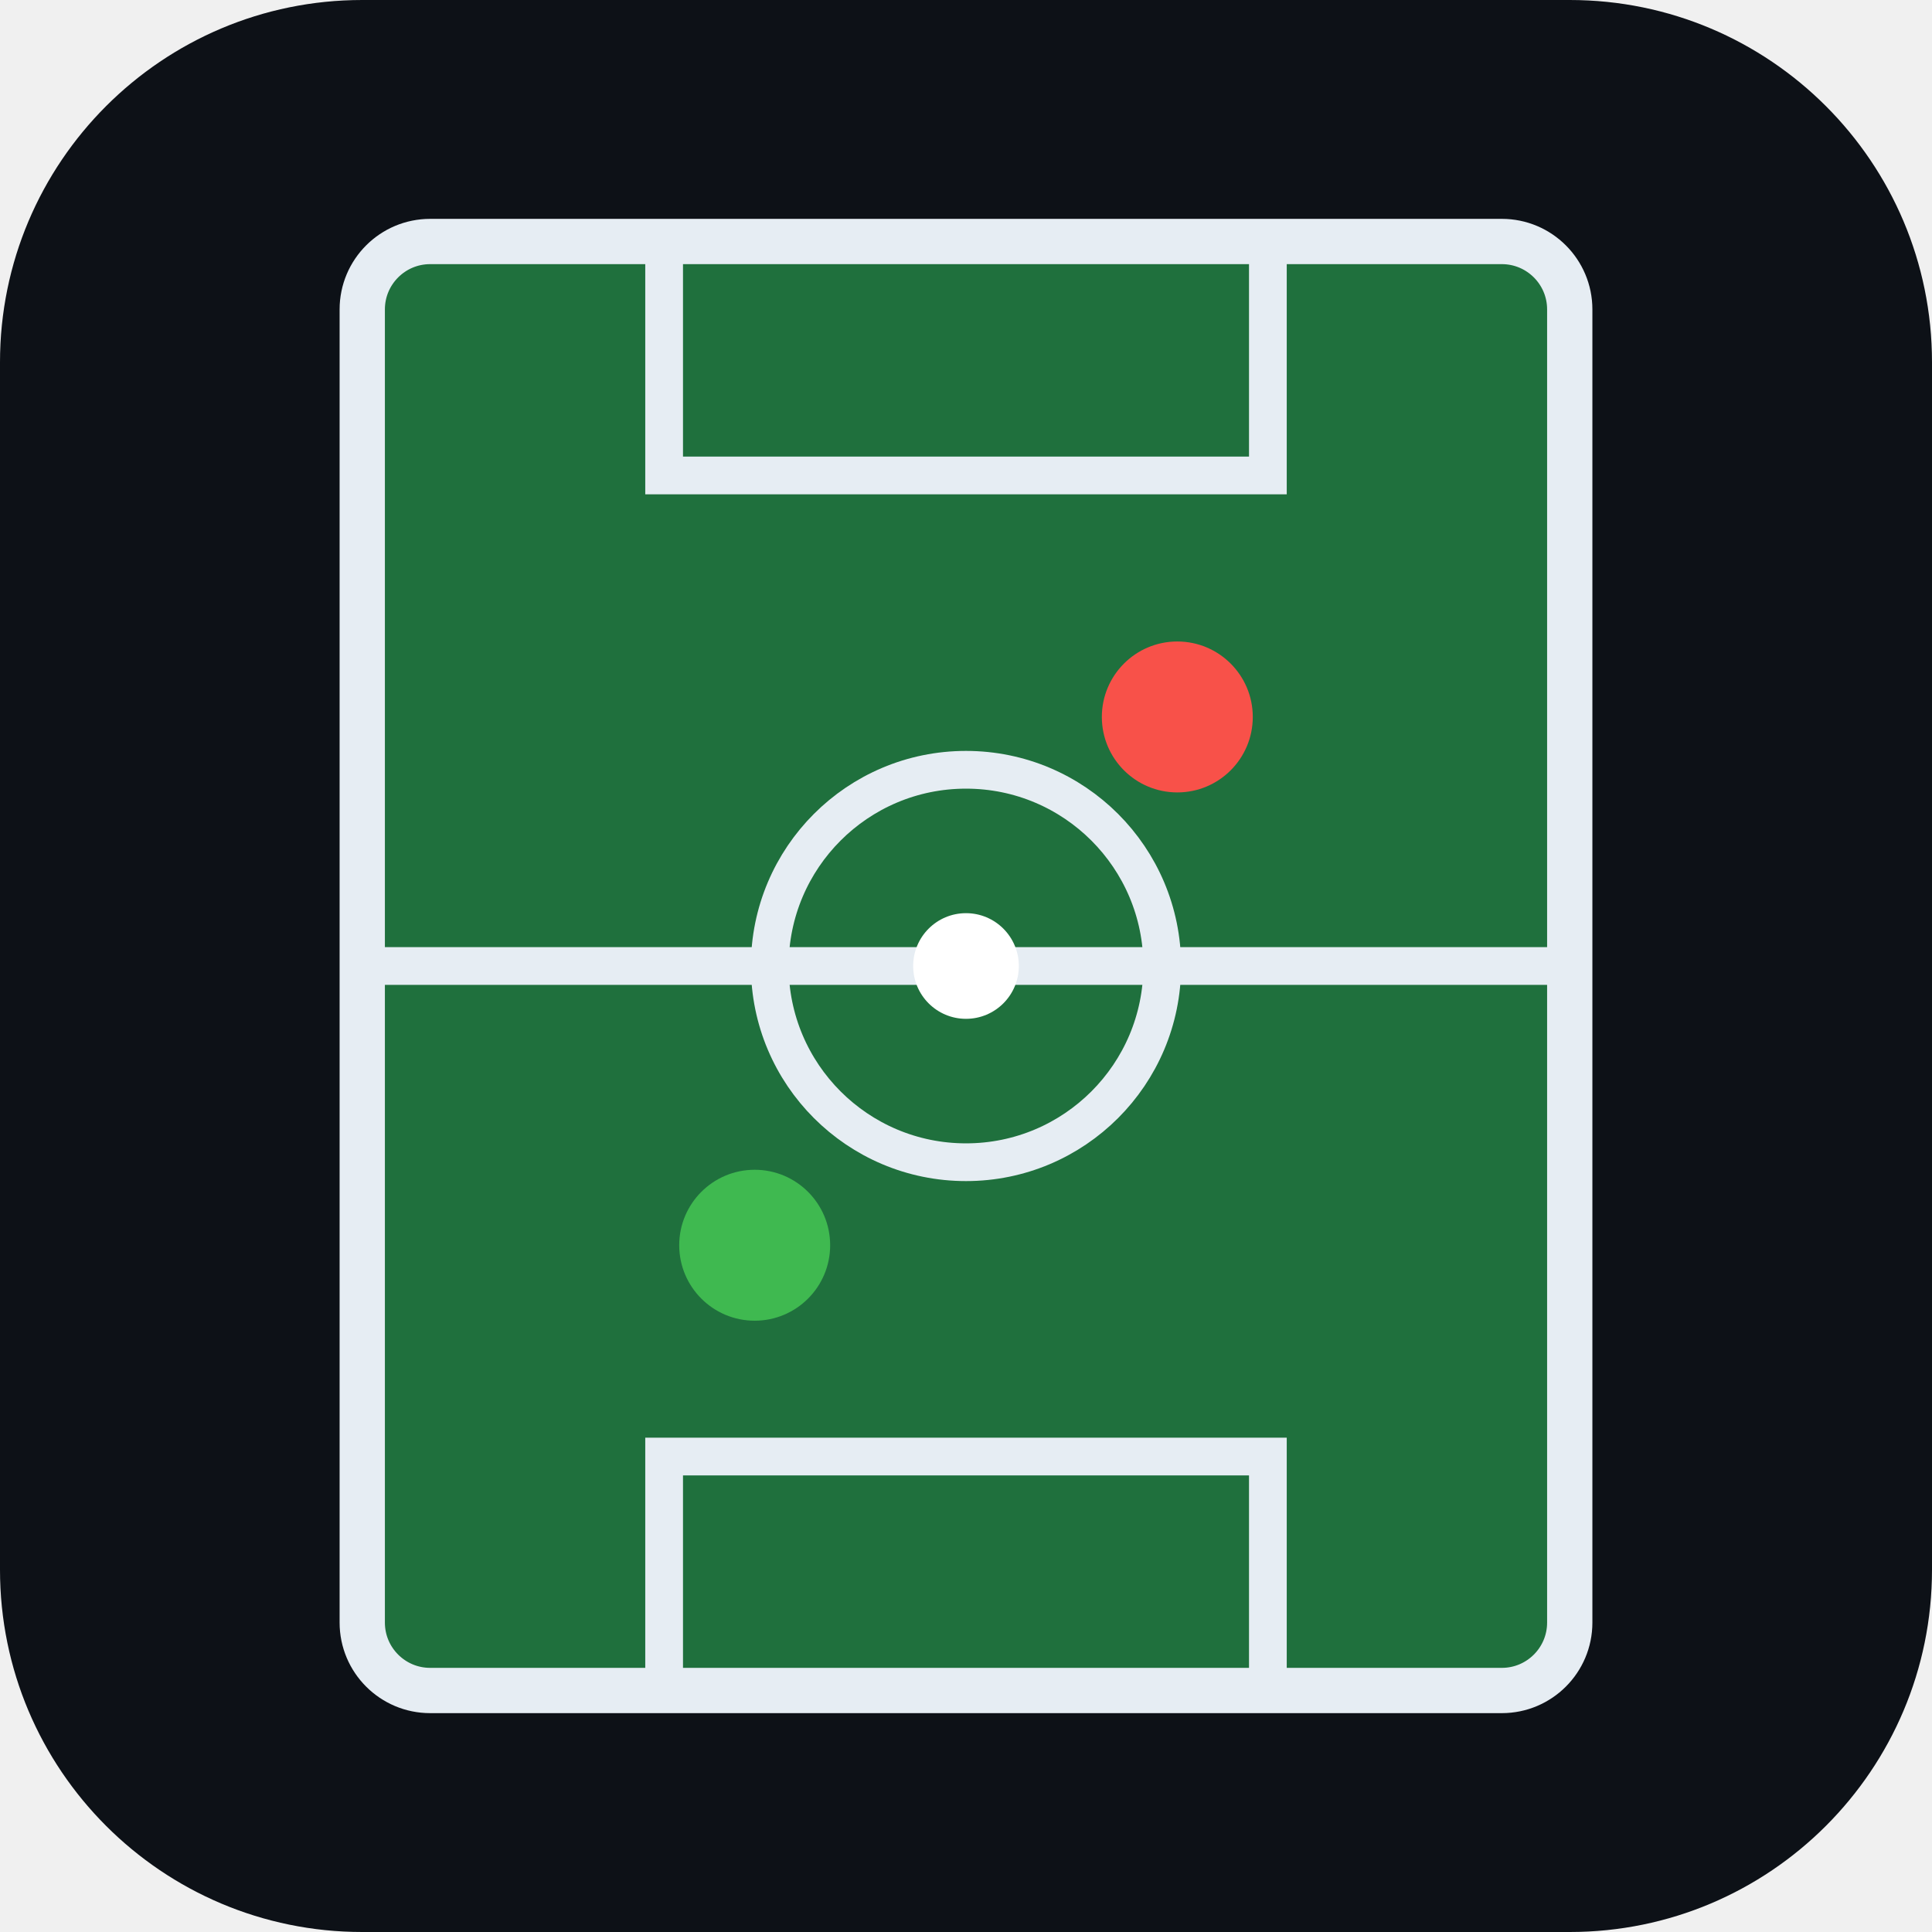
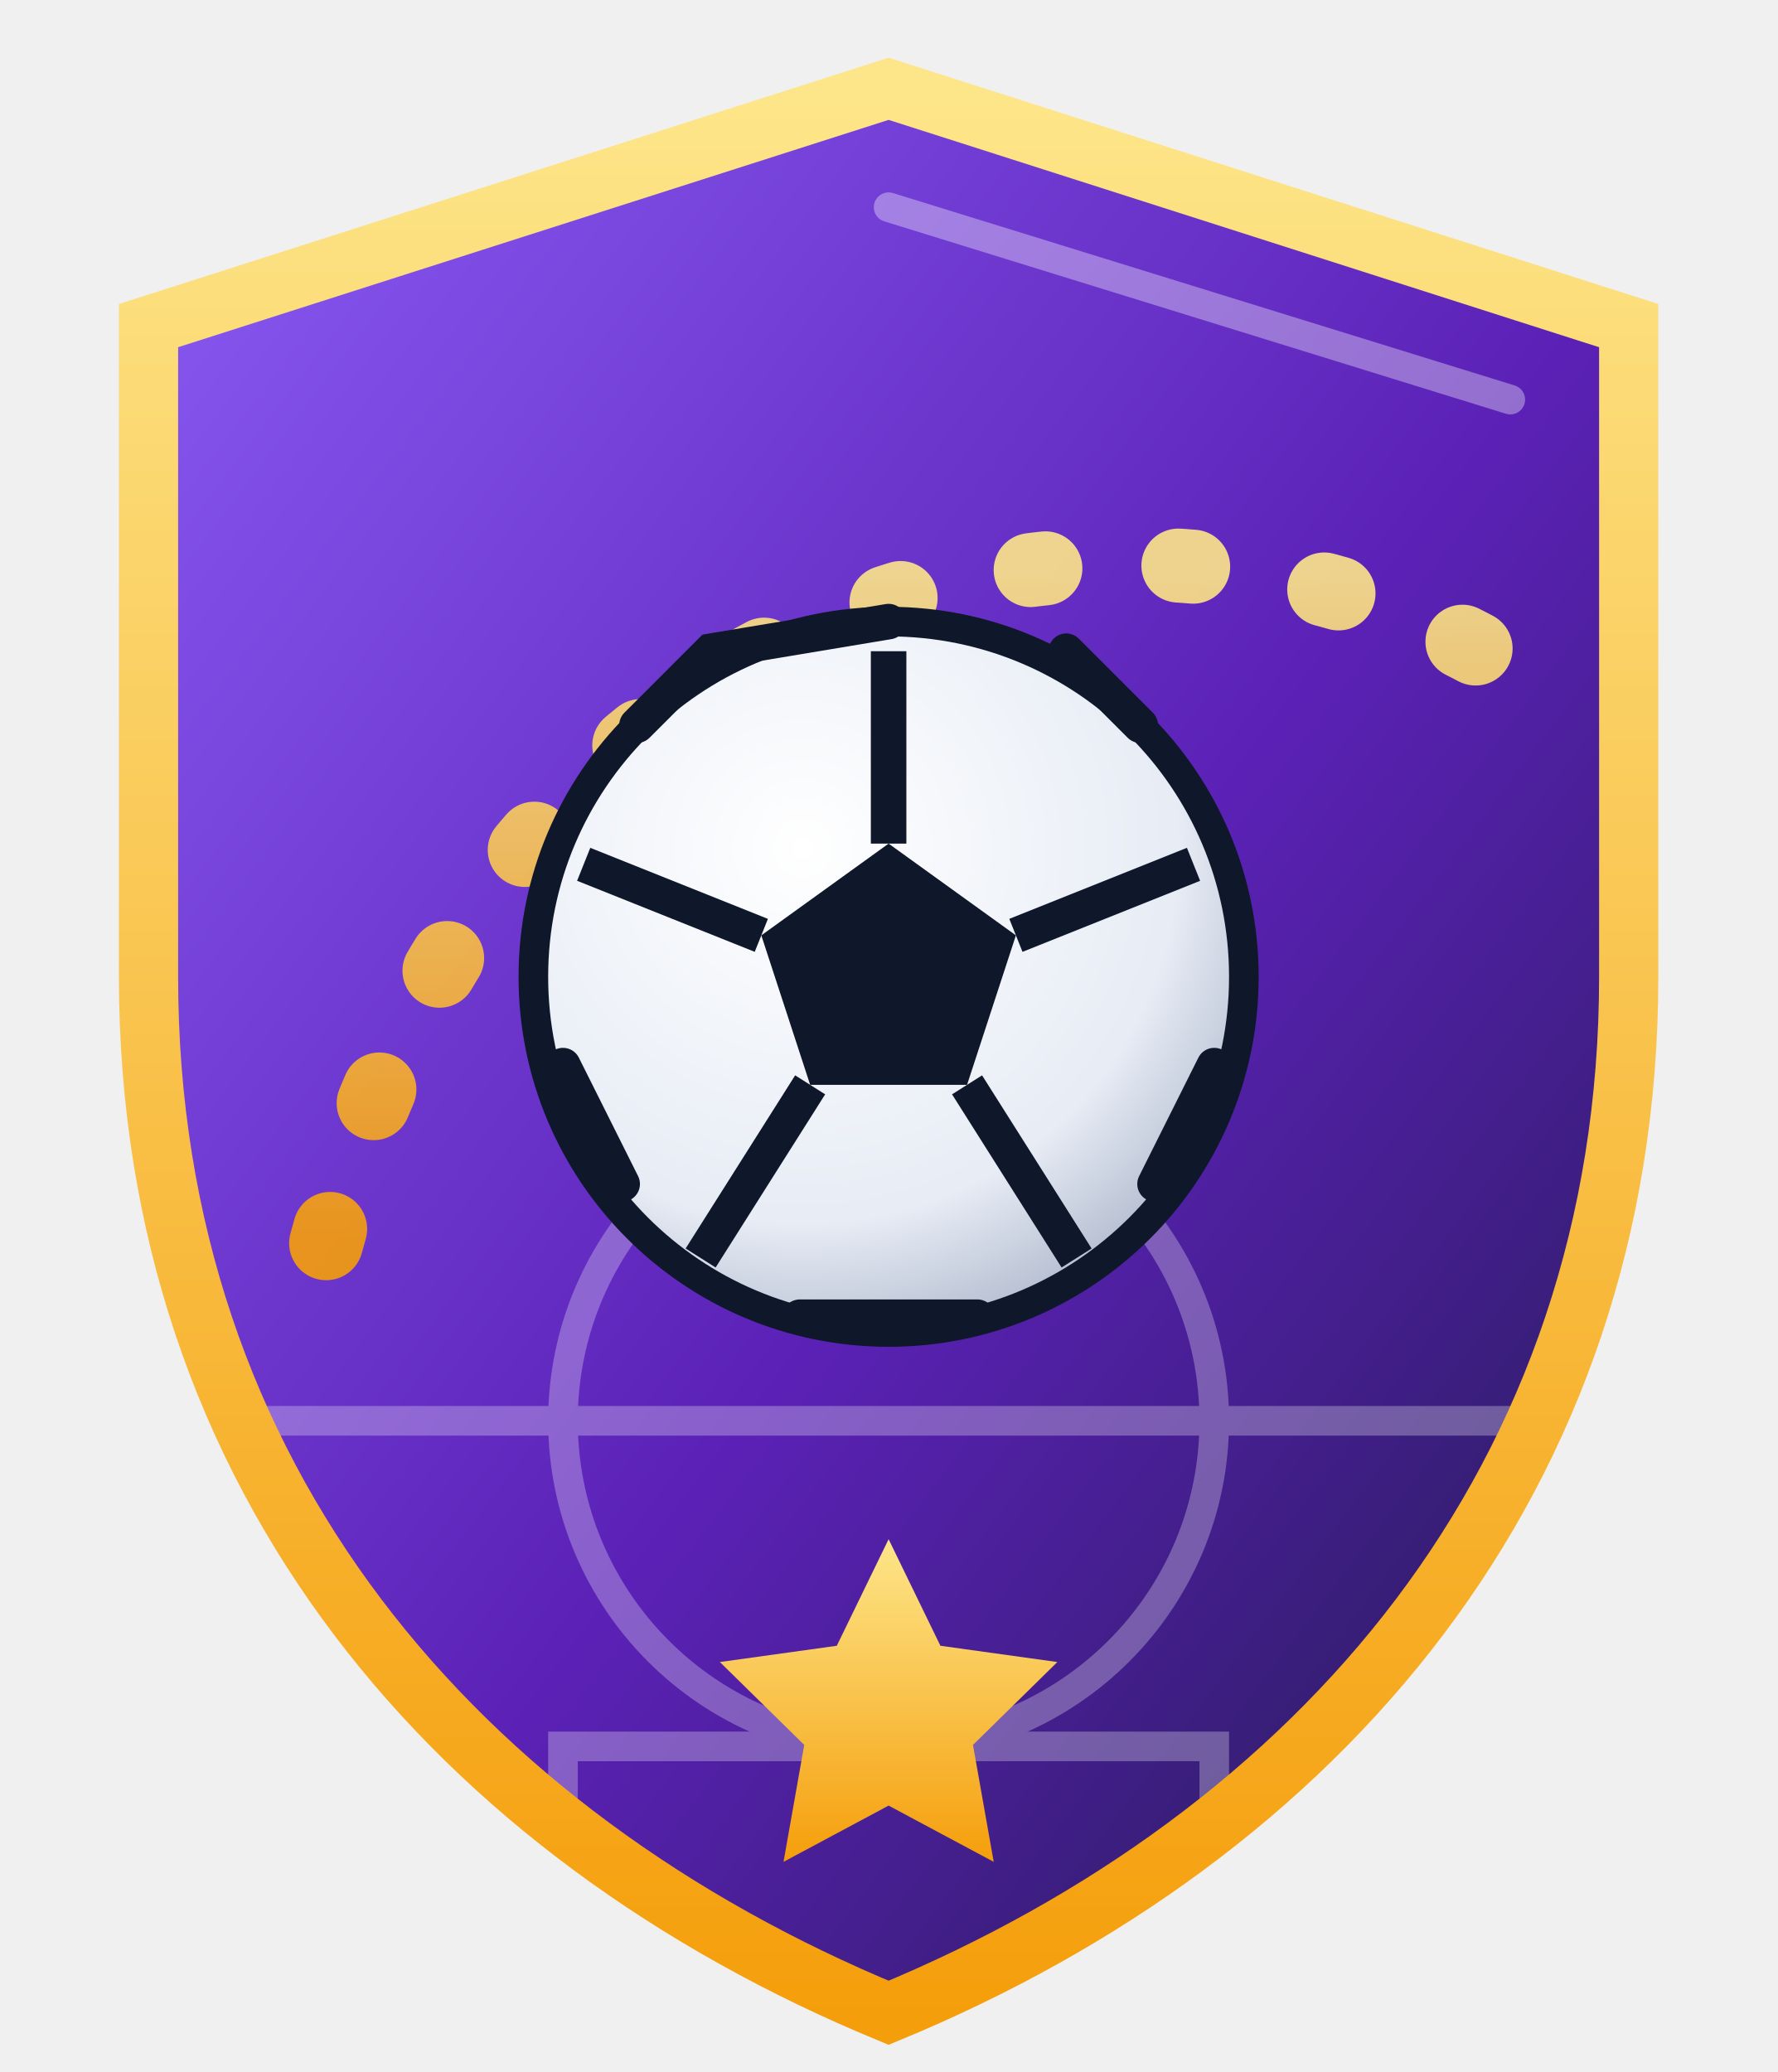
- <svg xmlns="http://www.w3.org/2000/svg" viewBox="0 0 512 512">
-   <rect width="512" height="512" rx="96" fill="#0d1117" />
-   <rect x="96" y="64" width="320" height="384" rx="18" fill="#1f703d" stroke="#e6edf3" stroke-width="12" />
-   <line x1="96" y1="256" x2="416" y2="256" stroke="#e6edf3" stroke-width="10" />
-   <circle cx="256" cy="256" r="52" fill="none" stroke="#e6edf3" stroke-width="10" />
-   <rect x="176" y="64" width="160" height="62" fill="none" stroke="#e6edf3" stroke-width="10" />
-   <rect x="176" y="386" width="160" height="62" fill="none" stroke="#e6edf3" stroke-width="10" />
-   <circle cx="200" cy="330" r="20" fill="#3fb950" />
-   <circle cx="312" cy="190" r="20" fill="#f85149" />
-   <circle cx="256" cy="256" r="14" fill="#fff" />
+ <svg xmlns="http://www.w3.org/2000/svg" class="logo-mark" viewBox="0 0 120 140" width="512" height="597" role="img" aria-label="Coach de Poche">
+   <defs>
+     <linearGradient id="lg1a" x1="0" y1="0" x2="1" y2="1">
+       <stop offset="0" stop-color="#8b5cf6" />
+       <stop offset=".55" stop-color="#5b21b6" />
+       <stop offset="1" stop-color="#1e1b4b" />
+     </linearGradient>
+     <linearGradient id="lg1b" x1="0" y1="0" x2="0" y2="1">
+       <stop offset="0" stop-color="#fde68a" />
+       <stop offset="1" stop-color="#f59e0b" />
+     </linearGradient>
+     <radialGradient id="lg1c" cx=".38" cy=".32" r=".75">
+       <stop offset="0" stop-color="#ffffff" />
+       <stop offset=".7" stop-color="#e7ecf5" />
+       <stop offset="1" stop-color="#aab4c8" />
+     </radialGradient>
+     <clipPath id="lg1k">
+       <path d="M60 6 110 22v44c0 34-21 58-50 70C31 124 10 100 10 66V22z" />
+     </clipPath>
+   </defs>
+   <path d="M60 6 110 22v44c0 34-21 58-50 70C31 124 10 100 10 66V22z" fill="url(#lg1a)" />
+   <g clip-path="url(#lg1k)" opacity=".28" stroke="#fff" stroke-width="2" fill="none">
+     <path d="M10 96h100" />
+     <circle cx="60" cy="96" r="22" />
+     <path d="M38 136v-18h44v18" />
+   </g>
+   <path d="M60 6 110 22v44c0 34-21 58-50 70C31 124 10 100 10 66V22z" fill="none" stroke="url(#lg1b)" stroke-width="4" />
+   <path d="M60 14 102 27" stroke="rgba(255,255,255,.35)" stroke-width="2" stroke-linecap="round" />
+   <path d="M22 84C34 40 74 30 100 44" fill="none" stroke="url(#lg1b)" stroke-width="5" stroke-linecap="round" stroke-dasharray="1 9" opacity=".9" />
+   <g transform="translate(60 66)">
+     <circle r="24" fill="url(#lg1c)" stroke="#0f172a" stroke-width="2" />
+     <path d="M0-9 8.6-2.8 5.3 7.3H-5.3L-8.6-2.8Z" fill="#0f172a" />
+     <path d="M0-9V-22M8.6-2.8 20.6-7.6M5.3 7.3 12.7 19M-5.3 7.3-12.7 19M-8.6-2.8-20.6-7.6" stroke="#0f172a" stroke-width="2.4" />
+     <path d="M-17-17-12-22 0-24M17-17 12-22M22 6 18 14M-22 6-18 14M-6 23 6 23" stroke="#0f172a" stroke-width="2.4" fill="none" stroke-linecap="round" />
+   </g>
+   <path d="M60 104l3.5 7.2 7.9 1.1-5.7 5.6 1.4 7.9-7.1-3.8-7.1 3.8 1.4-7.9-5.7-5.6 7.9-1.1z" fill="url(#lg1b)" />
</svg>
